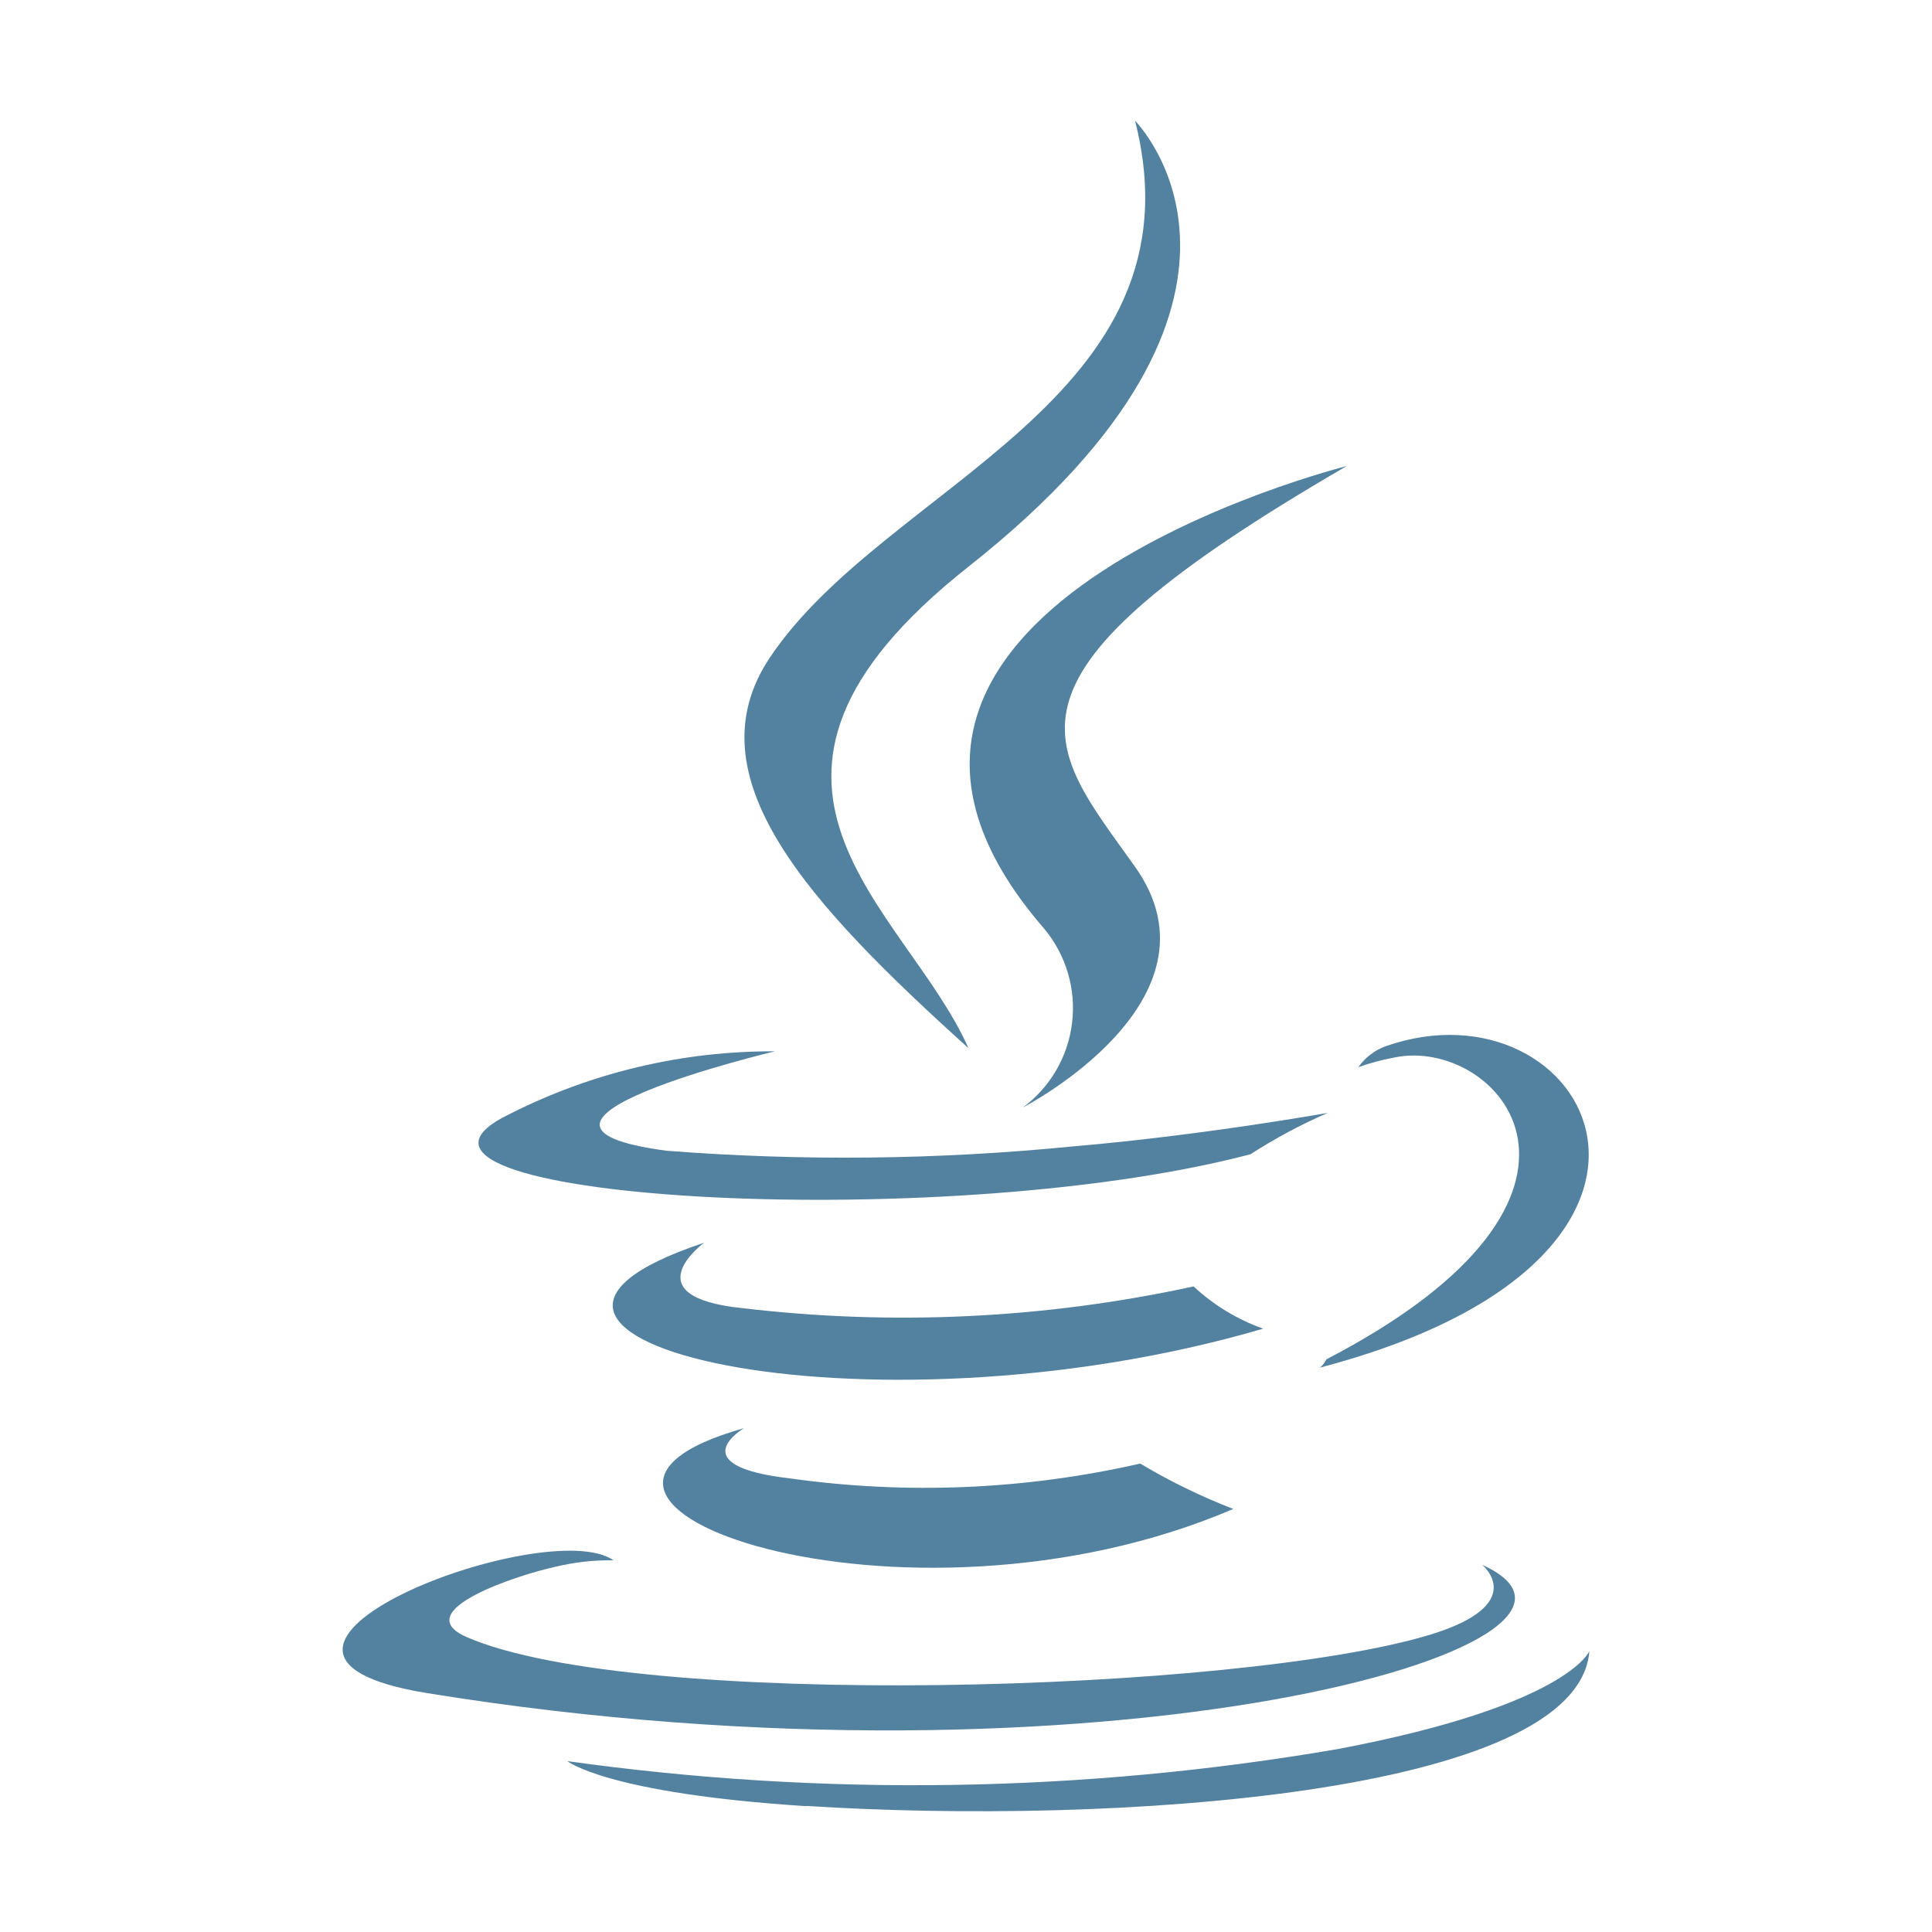
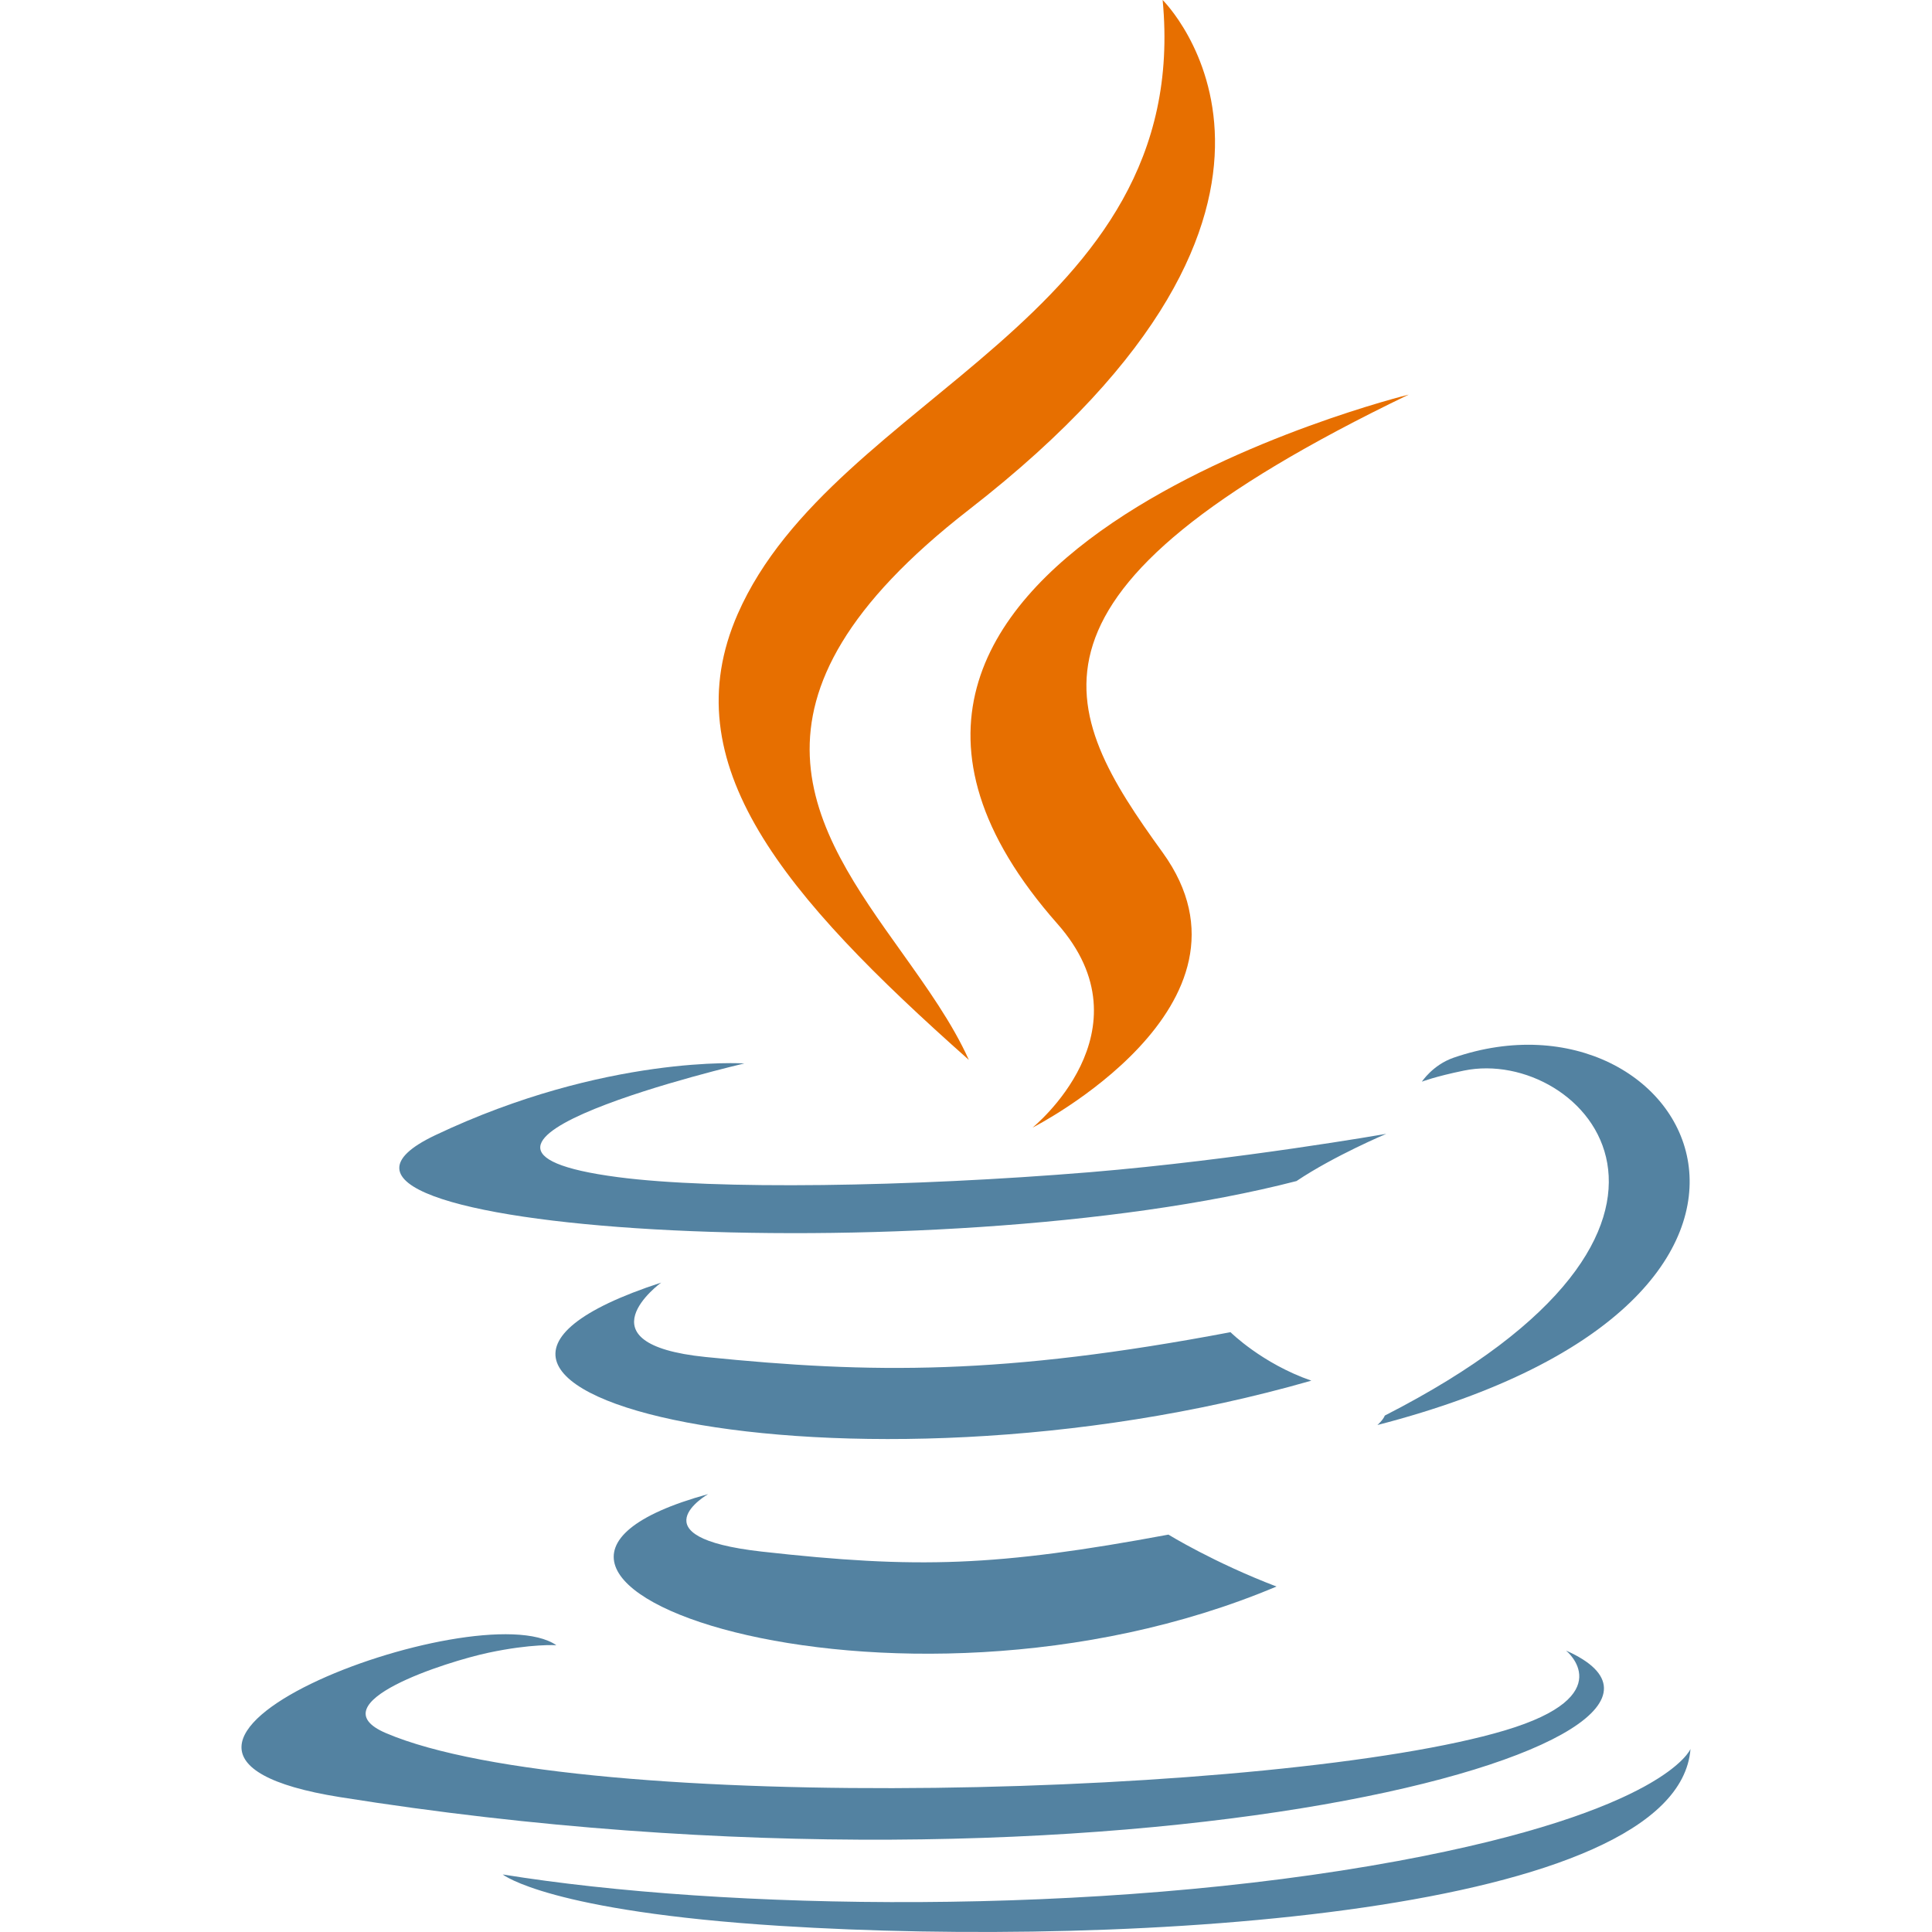
- <svg xmlns="http://www.w3.org/2000/svg" width="800px" height="800px" viewBox="0 0 32 32">
-   <path d="M12.325,23.654s-1.07.622.761.833a16.023,16.023,0,0,0,5.8-.246,10.088,10.088,0,0,0,1.541.752c-5.481,2.349-12.405-.136-8.1-1.339" style="fill:#5382a1" />
-   <path d="M11.656,20.588s-1.2.888.633,1.078a22.618,22.618,0,0,0,7.481-.359,3.32,3.32,0,0,0,1.152.7c-6.627,1.938-14.009.153-9.266-1.421" style="fill:#5382a1" />
-   <path d="M17.3,15.388a2.051,2.051,0,0,1-.355,2.954s3.429-1.77,1.854-3.987c-1.471-2.067-2.6-3.095,3.508-6.636,0,0-9.586,2.394-5.007,7.669" style="fill:#5382a1" />
-   <path d="M24.552,25.921s.792.652-.872,1.157c-3.164.958-13.168,1.248-15.948.038-1-.435.874-1.038,1.464-1.164a3.8,3.8,0,0,1,.966-.108c-1.111-.783-7.181,1.537-3.083,2.2,11.176,1.812,20.372-.816,17.473-2.124" style="fill:#5382a1" />
-   <path d="M12.84,17.412s-5.089,1.209-1.8,1.648a38.225,38.225,0,0,0,6.731-.072c2.106-.178,4.221-.555,4.221-.555a8.934,8.934,0,0,0-1.28.685c-5.168,1.359-15.151.727-12.277-.663a9.629,9.629,0,0,1,4.407-1.042" style="fill:#5382a1" />
-   <path d="M21.969,22.515c5.253-2.73,2.824-5.353,1.129-5a3.932,3.932,0,0,0-.6.161.957.957,0,0,1,.449-.346c3.354-1.179,5.933,3.478-1.083,5.322a.458.458,0,0,0,.106-.138" style="fill:#5382a1" />
-   <path d="M18.8,2s2.909,2.91-2.759,7.386c-4.546,3.59-1.037,5.637,0,7.975-2.653-2.394-4.6-4.5-3.294-6.463C14.664,8.019,19.976,6.623,18.8,2" style="fill:#5382a1" />
-   <path d="M13.356,29.912c5.042.323,12.786-.179,12.969-2.565,0,0-.353.9-4.167,1.623a41.458,41.458,0,0,1-12.76.2s.645.533,3.959.746" style="fill:#5382a1" />
+ <svg xmlns="http://www.w3.org/2000/svg" width="800px" height="800px" viewBox="0 0 32 32" fill="none">
+   <path d="M16.05 8.441C22.638 3.326 19.257 0 19.257 0C19.76 5.287 13.813 6.536 12.219 10.169C11.131 12.649 12.964 14.819 16.047 17.555C15.775 16.949 15.354 16.361 14.929 15.764C13.477 13.731 11.964 11.613 16.05 8.441Z" fill="#E76F00" />
+   <path d="M17.102 18.677C17.102 18.677 19.084 17.078 17.514 15.301C12.193 9.272 23.333 6.536 23.333 6.536C16.532 9.812 17.547 11.757 19.257 14.12C21.087 16.654 17.102 18.677 17.102 18.677Z" fill="#E76F00" />
+   <path d="M22.937 23.446C29.042 20.326 26.22 17.328 24.249 17.732C23.766 17.831 23.551 17.916 23.551 17.916C23.551 17.916 23.73 17.64 24.073 17.52C27.971 16.173 30.968 21.495 22.814 23.603C22.814 23.603 22.909 23.52 22.937 23.446Z" fill="#5382A1" />
+   <path d="M10.233 19.497C6.413 18.995 12.328 17.614 12.328 17.614C12.328 17.614 10.031 17.462 7.206 18.804C3.866 20.393 15.468 21.116 21.474 19.562C22.098 19.143 22.961 18.78 22.961 18.78C22.961 18.78 20.504 19.211 18.056 19.415C15.061 19.661 11.846 19.709 10.233 19.497Z" fill="#5382A1" />
+   <path d="M11.686 22.476C9.556 22.259 10.951 21.244 10.951 21.244C5.439 23.043 14.018 25.083 21.72 22.868C20.901 22.584 20.381 22.065 20.381 22.065C16.616 22.778 14.441 22.755 11.686 22.476Z" fill="#5382A1" />
+   <path d="M12.614 25.699C10.486 25.459 11.729 24.747 11.729 24.747C6.726 26.122 14.773 28.962 21.143 26.278C20.1 25.879 19.353 25.418 19.353 25.418C16.511 25.947 15.193 25.988 12.614 25.699Z" fill="#5382A1" />
+   <path d="M25.939 27.339C25.939 27.339 26.859 28.084 24.925 28.661C21.248 29.757 9.621 30.087 6.391 28.705C5.23 28.208 7.407 27.519 8.092 27.374C8.806 27.222 9.215 27.25 9.215 27.25C7.923 26.356 0.868 29.007 5.631 29.766C18.619 31.837 29.308 28.833 25.939 27.339Z" fill="#5382A1" />
+   <path d="M28 28.968C27.787 31.695 18.788 32.268 12.927 31.899C9.104 31.658 8.338 31.056 8.327 31.047C11.986 31.64 18.155 31.748 23.157 30.823C27.59 30.002 28 28.968 28 28.968Z" fill="#5382A1" />
</svg>
